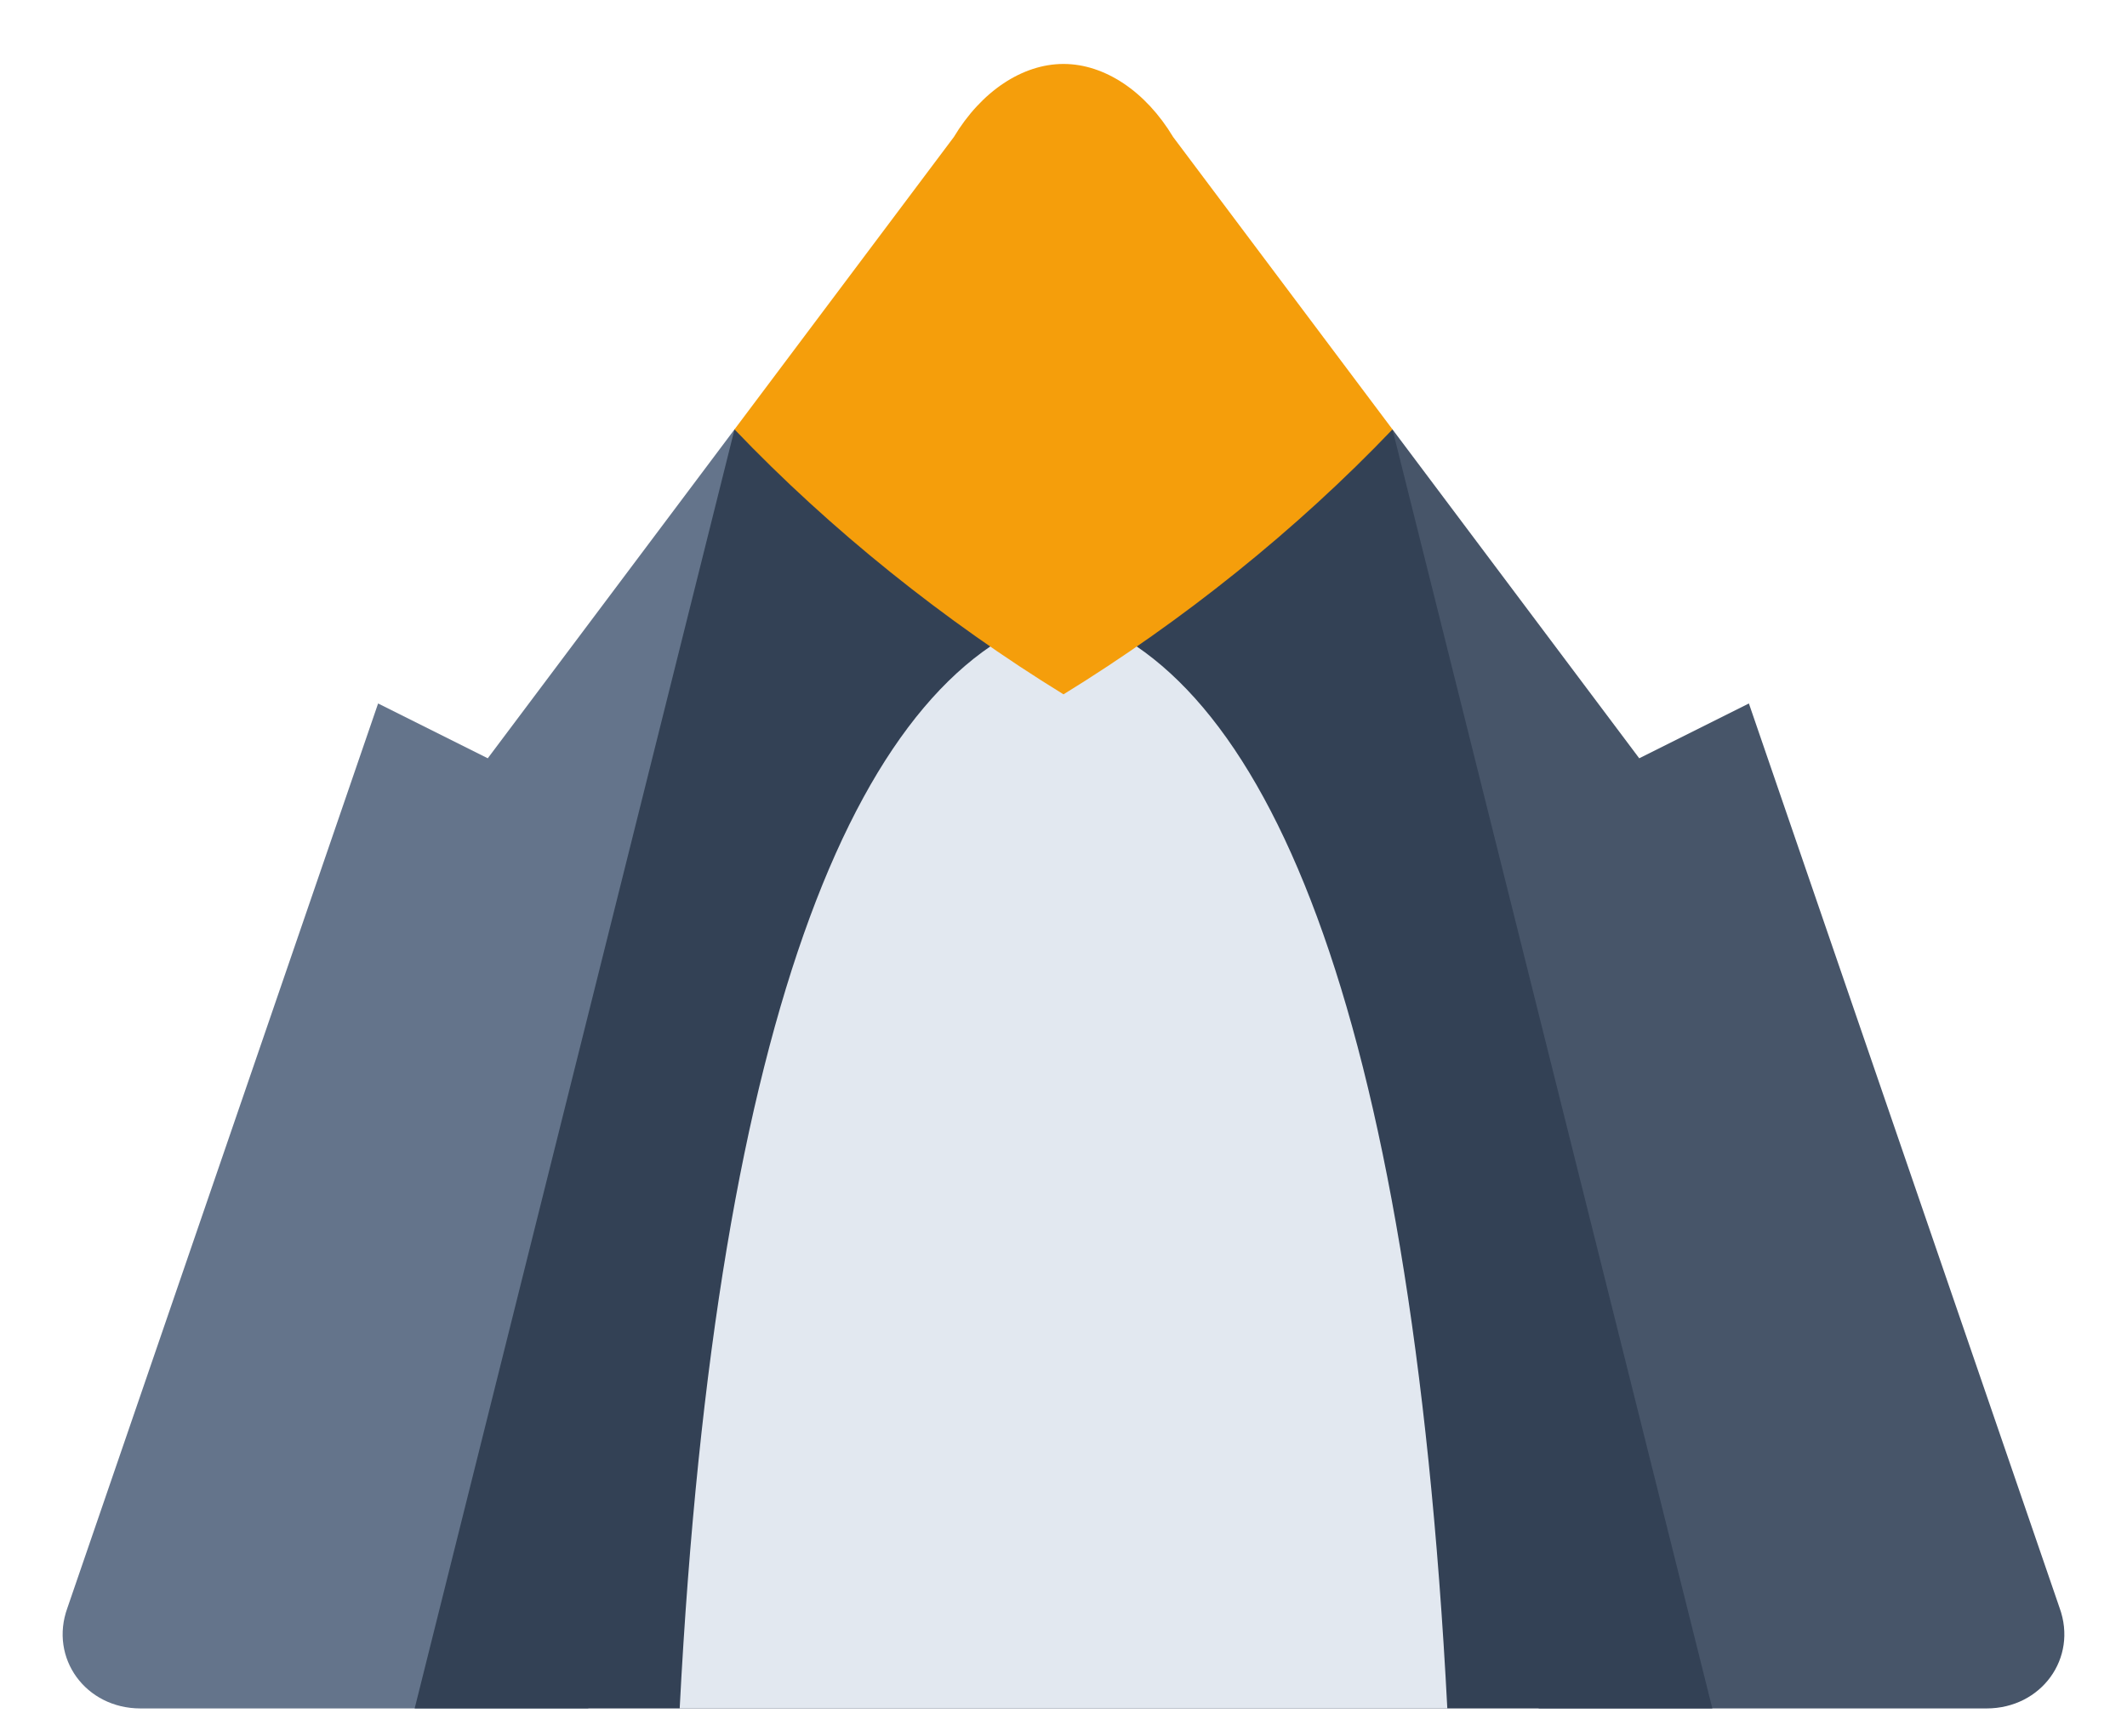
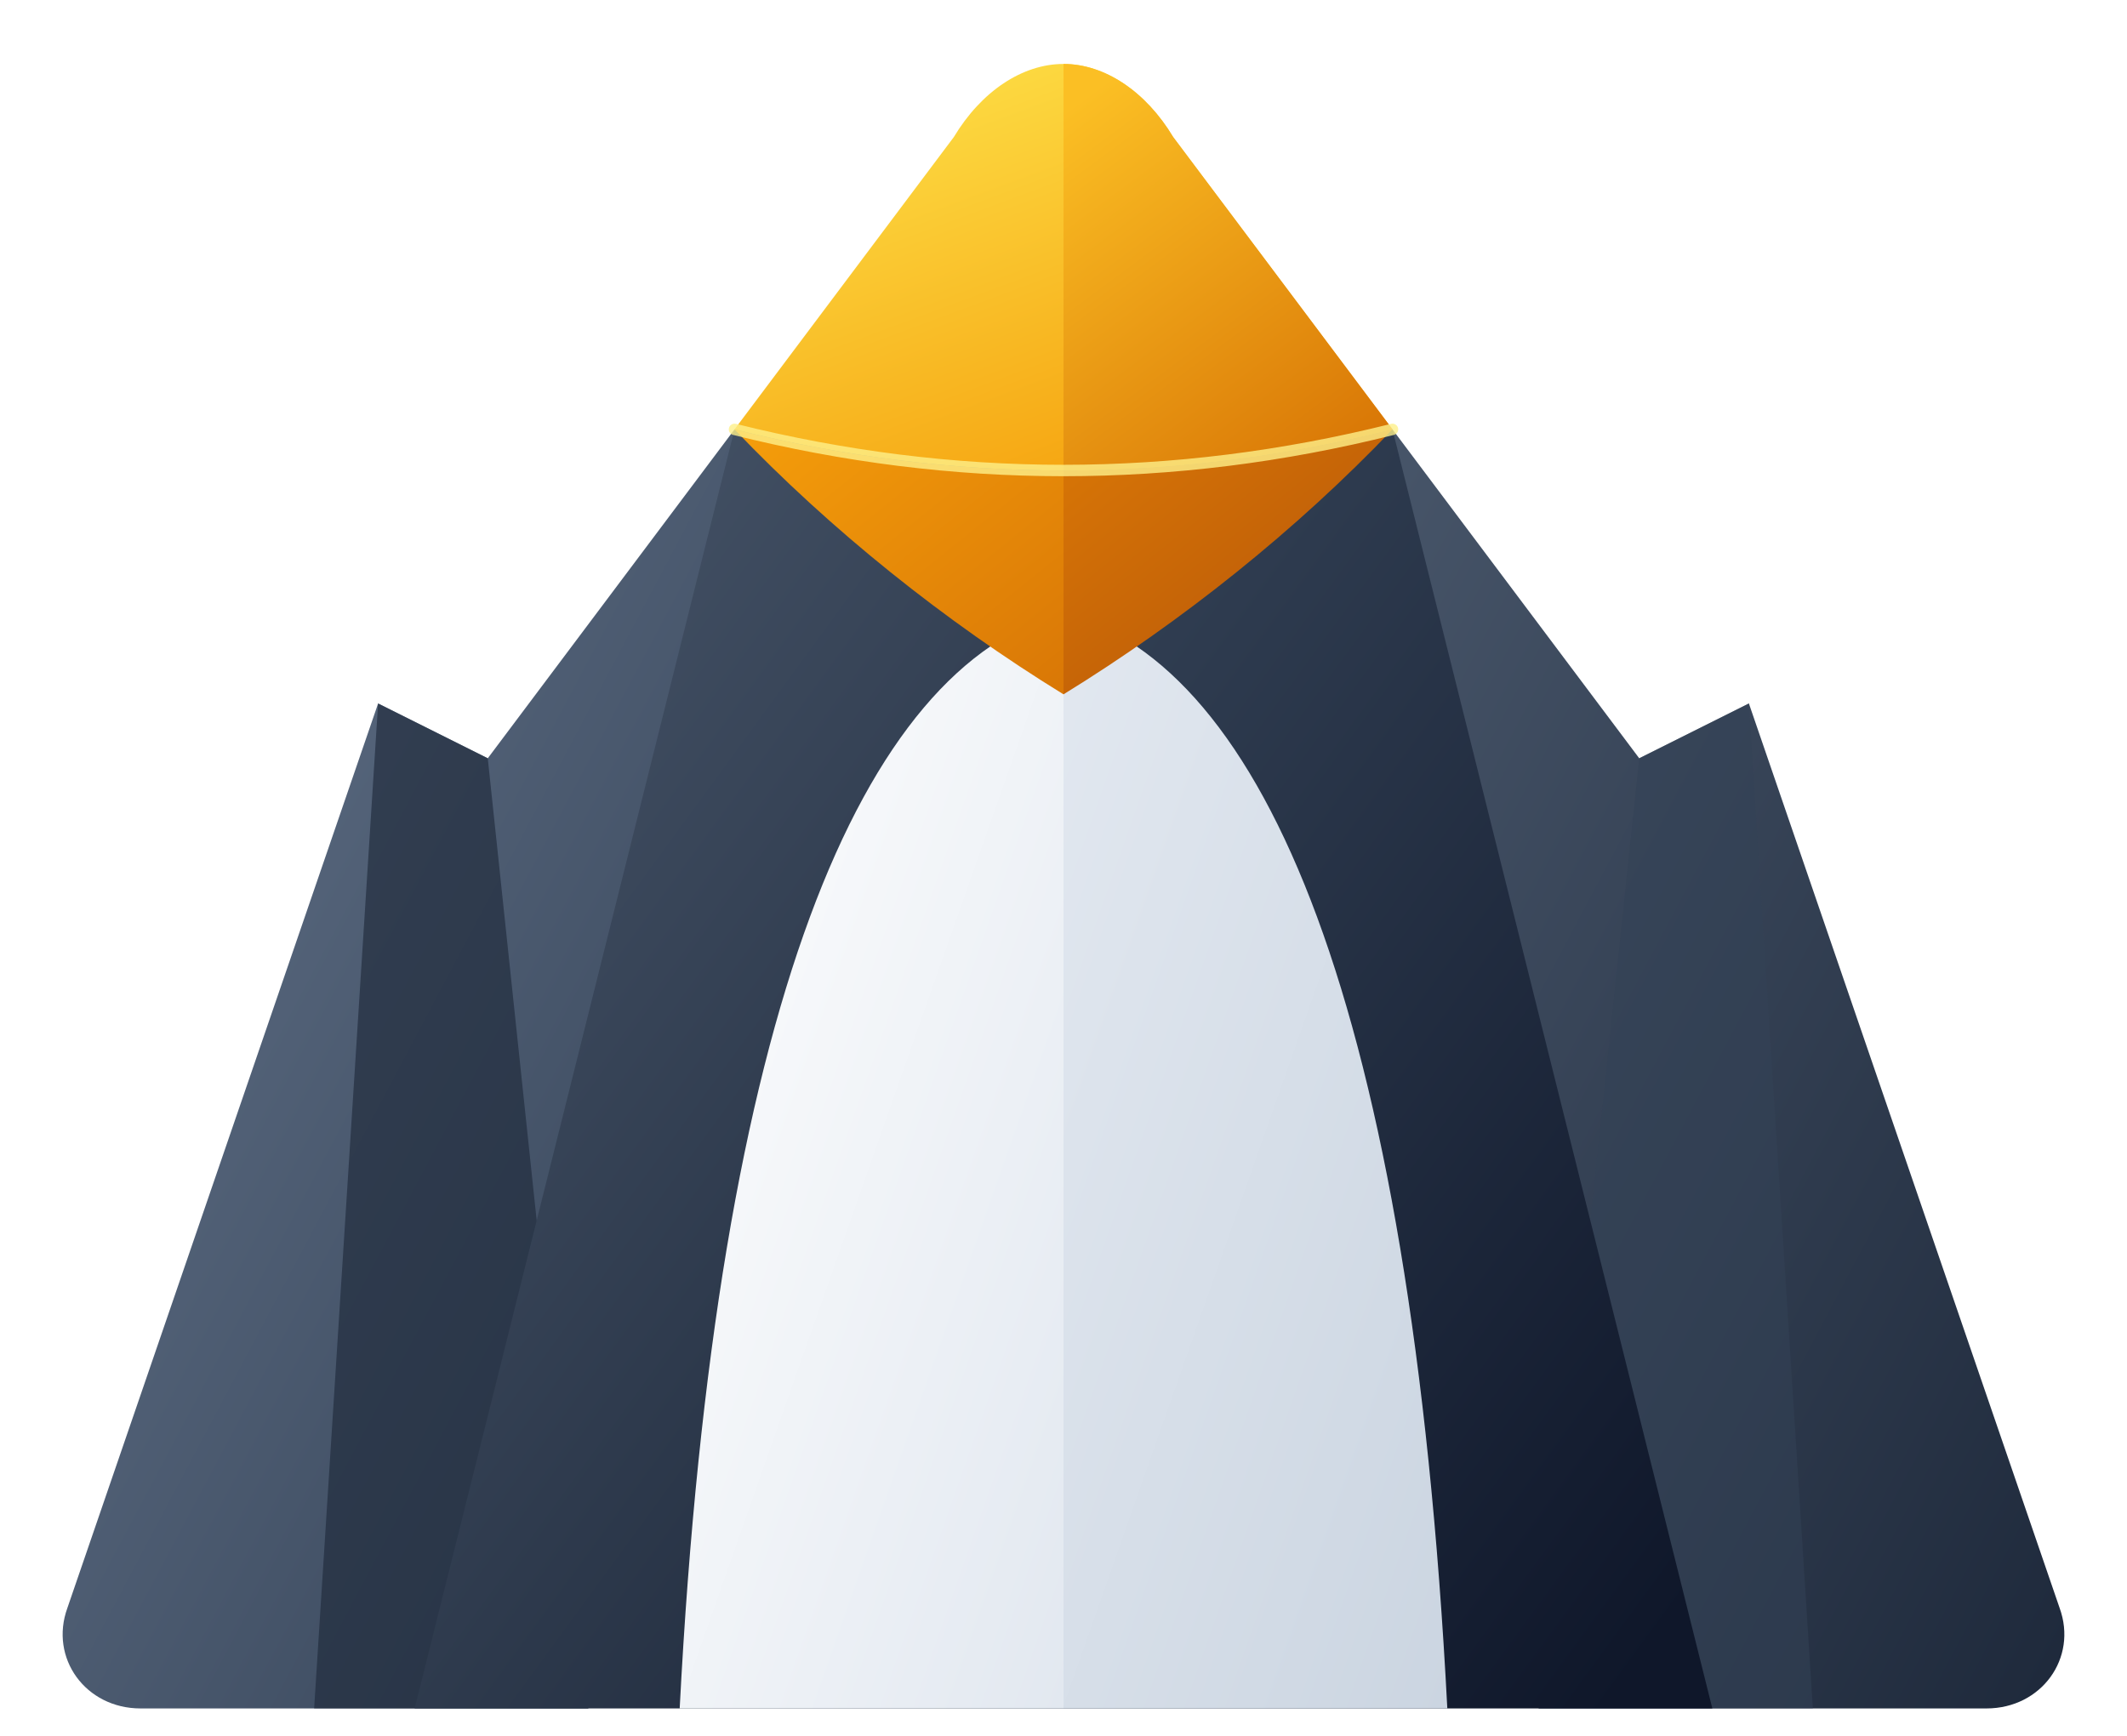
<svg xmlns="http://www.w3.org/2000/svg" viewBox="26 62 460 380" width="49" height="40" role="img" aria-label="Shell logo, Signal theme, ready">
-   <path d="M184 156L130 228L106 216L38 414C34 425 42 436 54 436L152 436Z" fill="#64748B" />
-   <path d="M328 156L382 228L406 216L474 414C478 425 470 436 458 436L360 436Z" fill="#475569" />
-   <path d="M184 156L328 156L398 436L114 436Z" fill="#334155" />
-   <path d="M256 196C212 208 180 282 172 436L340 436C332 282 300 208 256 196Z" fill="#E2E8F0" />
-   <path d="M256 76C265 76 274 82 280 92L328 156C307 178 282 198 256 214C230 198 205 178 184 156L232 92C238 82 247 76 256 76Z" fill="#F59E0B" />
+   <defs>
+     <linearGradient id="hill-dark-l" x1="15%" y1="0%" x2="85%" y2="100%">
+       <stop offset="0%" stop-color="#475569" />
+       <stop offset="100%" stop-color="#1E293B" />
+     </linearGradient>
+     <linearGradient id="hill-dark-r" x1="15%" y1="0%" x2="85%" y2="100%">
+       <stop offset="0%" stop-color="#334155" />
+       <stop offset="100%" stop-color="#0F172A" />
+     </linearGradient>
+     <linearGradient id="ridge-outer-l" x1="0%" y1="0%" x2="100%" y2="100%">
+       <stop offset="0%" stop-color="#64748B" />
+       <stop offset="100%" stop-color="#334155" />
+     </linearGradient>
+     <linearGradient id="ridge-outer-r" x1="0%" y1="0%" x2="100%" y2="100%">
+       <stop offset="0%" stop-color="#475569" />
+       <stop offset="100%" stop-color="#1E293B" />
+     </linearGradient>
+     <linearGradient id="silver-glacier-l" x1="0%" y1="0%" x2="100%" y2="100%">
+       <stop offset="0%" stop-color="#FFFFFF" />
+       <stop offset="100%" stop-color="#E2E8F0" />
+     </linearGradient>
+     <linearGradient id="silver-glacier-r" x1="0%" y1="0%" x2="100%" y2="100%">
+       <stop offset="0%" stop-color="#E2E8F0" />
+       <stop offset="100%" stop-color="#CBD5E1" />
+     </linearGradient>
+     <linearGradient id="beak-upper-l" x1="20%" y1="0%" x2="80%" y2="100%">
+       <stop offset="0%" stop-color="#FDE047" />
+       <stop offset="100%" stop-color="#F59E0B" />
+     </linearGradient>
+     <linearGradient id="beak-upper-r" x1="20%" y1="0%" x2="80%" y2="100%">
+       <stop offset="0%" stop-color="#FBBF24" />
+       <stop offset="100%" stop-color="#D97706" />
+     </linearGradient>
+     <linearGradient id="beak-lower-l" x1="0%" y1="0%" x2="100%" y2="100%">
+       <stop offset="0%" stop-color="#F59E0B" />
+       <stop offset="100%" stop-color="#D97706" />
+     </linearGradient>
+     <linearGradient id="beak-lower-r" x1="0%" y1="0%" x2="100%" y2="100%">
+       <stop offset="0%" stop-color="#D97706" />
+       <stop offset="100%" stop-color="#B45309" />
+     </linearGradient>
+   </defs>
+   <g>
+     <path d="M184,156 L130,228 L106,216 L38,414 C34,425 42,436 54,436 L152,436 Z" fill="url(#ridge-outer-l)" />
+     <polygon points="106,216 130,228 152,436 92,436" fill="#1E293B" opacity="0.65" />
+     <path d="M328,156 L382,228 L406,216 L474,414 C478,425 470,436 458,436 L360,436 Z" fill="url(#ridge-outer-r)" />
+     <polygon points="406,216 382,228 360,436 420,436" fill="#334155" opacity="0.55" />
+     <path d="M184,156 L256,156 L256,436 L114,436 Z" fill="url(#hill-dark-l)" />
+     <path d="M328,156 L256,156 L256,436 L398,436 Z" fill="url(#hill-dark-r)" />
+     <path d="M256,196 C212,208 180,282 172,436 L256,436 Z" fill="url(#silver-glacier-l)" />
+     <path d="M256,196 C300,208 332,282 340,436 L256,436 Z" fill="url(#silver-glacier-r)" />
+     <path d="M256,76 C265,76 274,82 280,92 L328,156 Q256,174 184,156 L232,92 C238,82 247,76 256,76 Z" fill="url(#beak-upper-l)" />
+     <path d="M256,76 C265,76 274,82 280,92 L328,156 Q292,165 256,165 Z" fill="url(#beak-upper-r)" />
+     <path d="M184,156 Q220,165 256,165 L256,214 C230,198 205,178 184,156 Z" fill="url(#beak-lower-l)" />
+     <path d="M328,156 Q292,165 256,165 L256,214 C282,198 307,178 328,156 Z" fill="url(#beak-lower-r)" />
+     <path d="M184,156 Q256,174 328,156" fill="none" stroke="#FEF08A" stroke-width="2.5" stroke-linecap="round" stroke-opacity="0.8" />
+   </g>
</svg>
